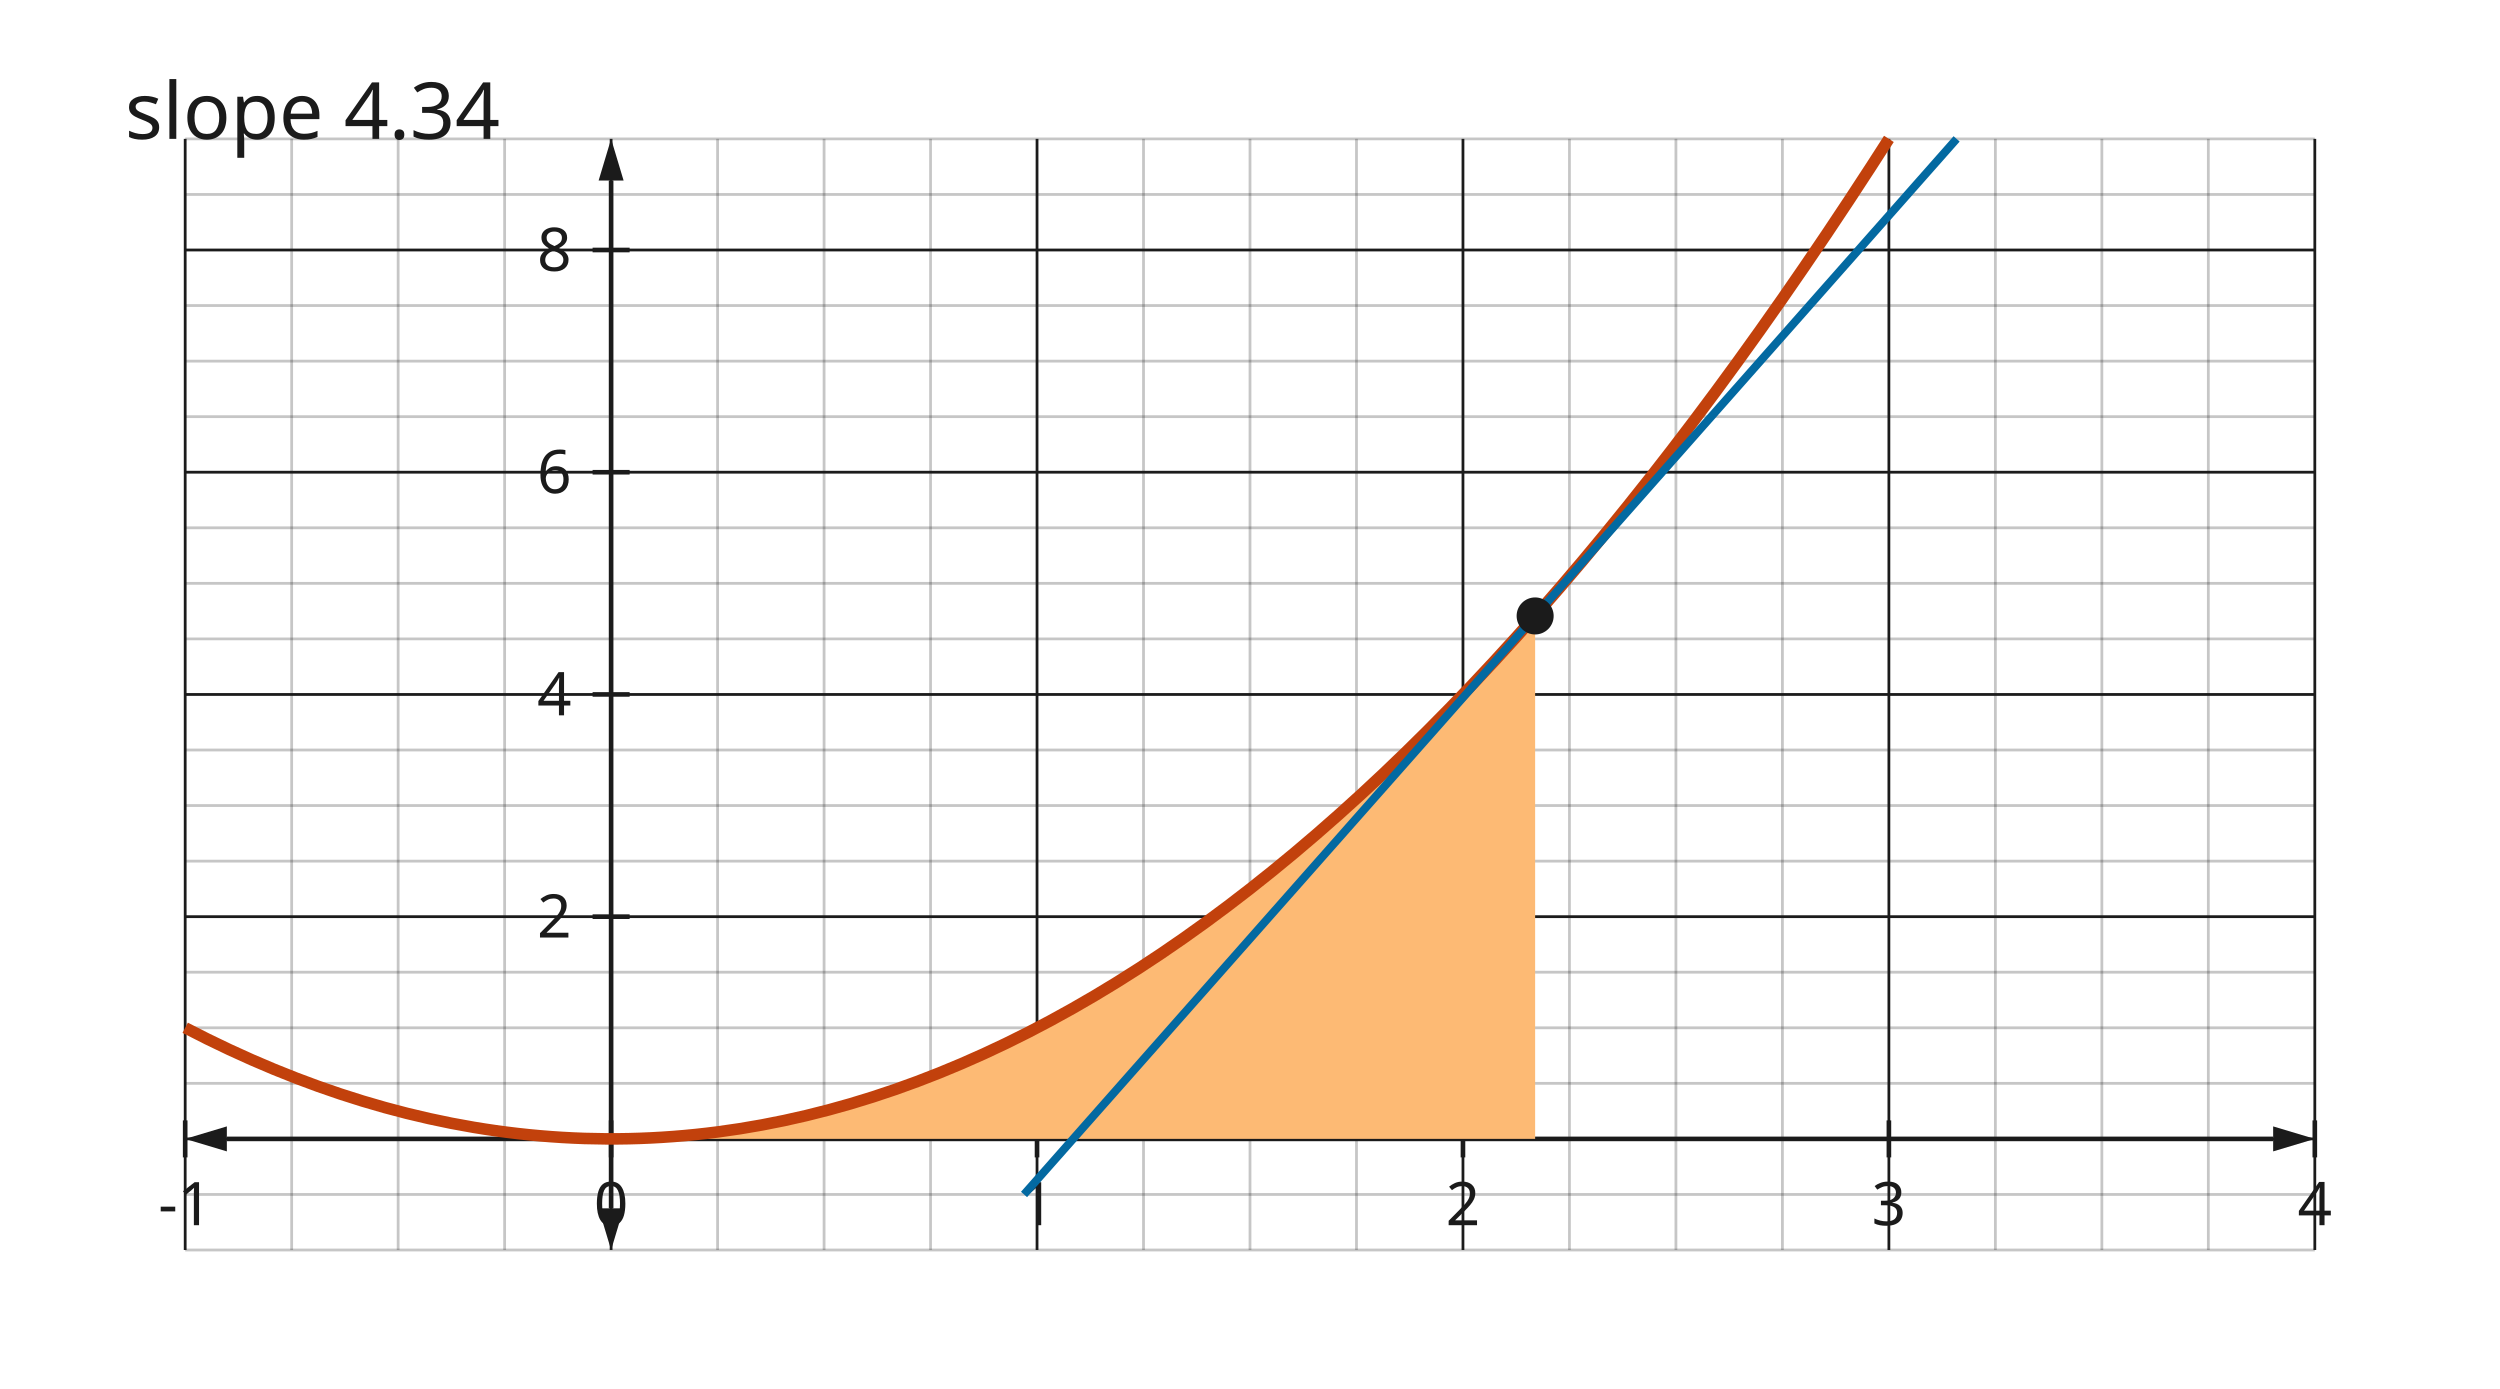
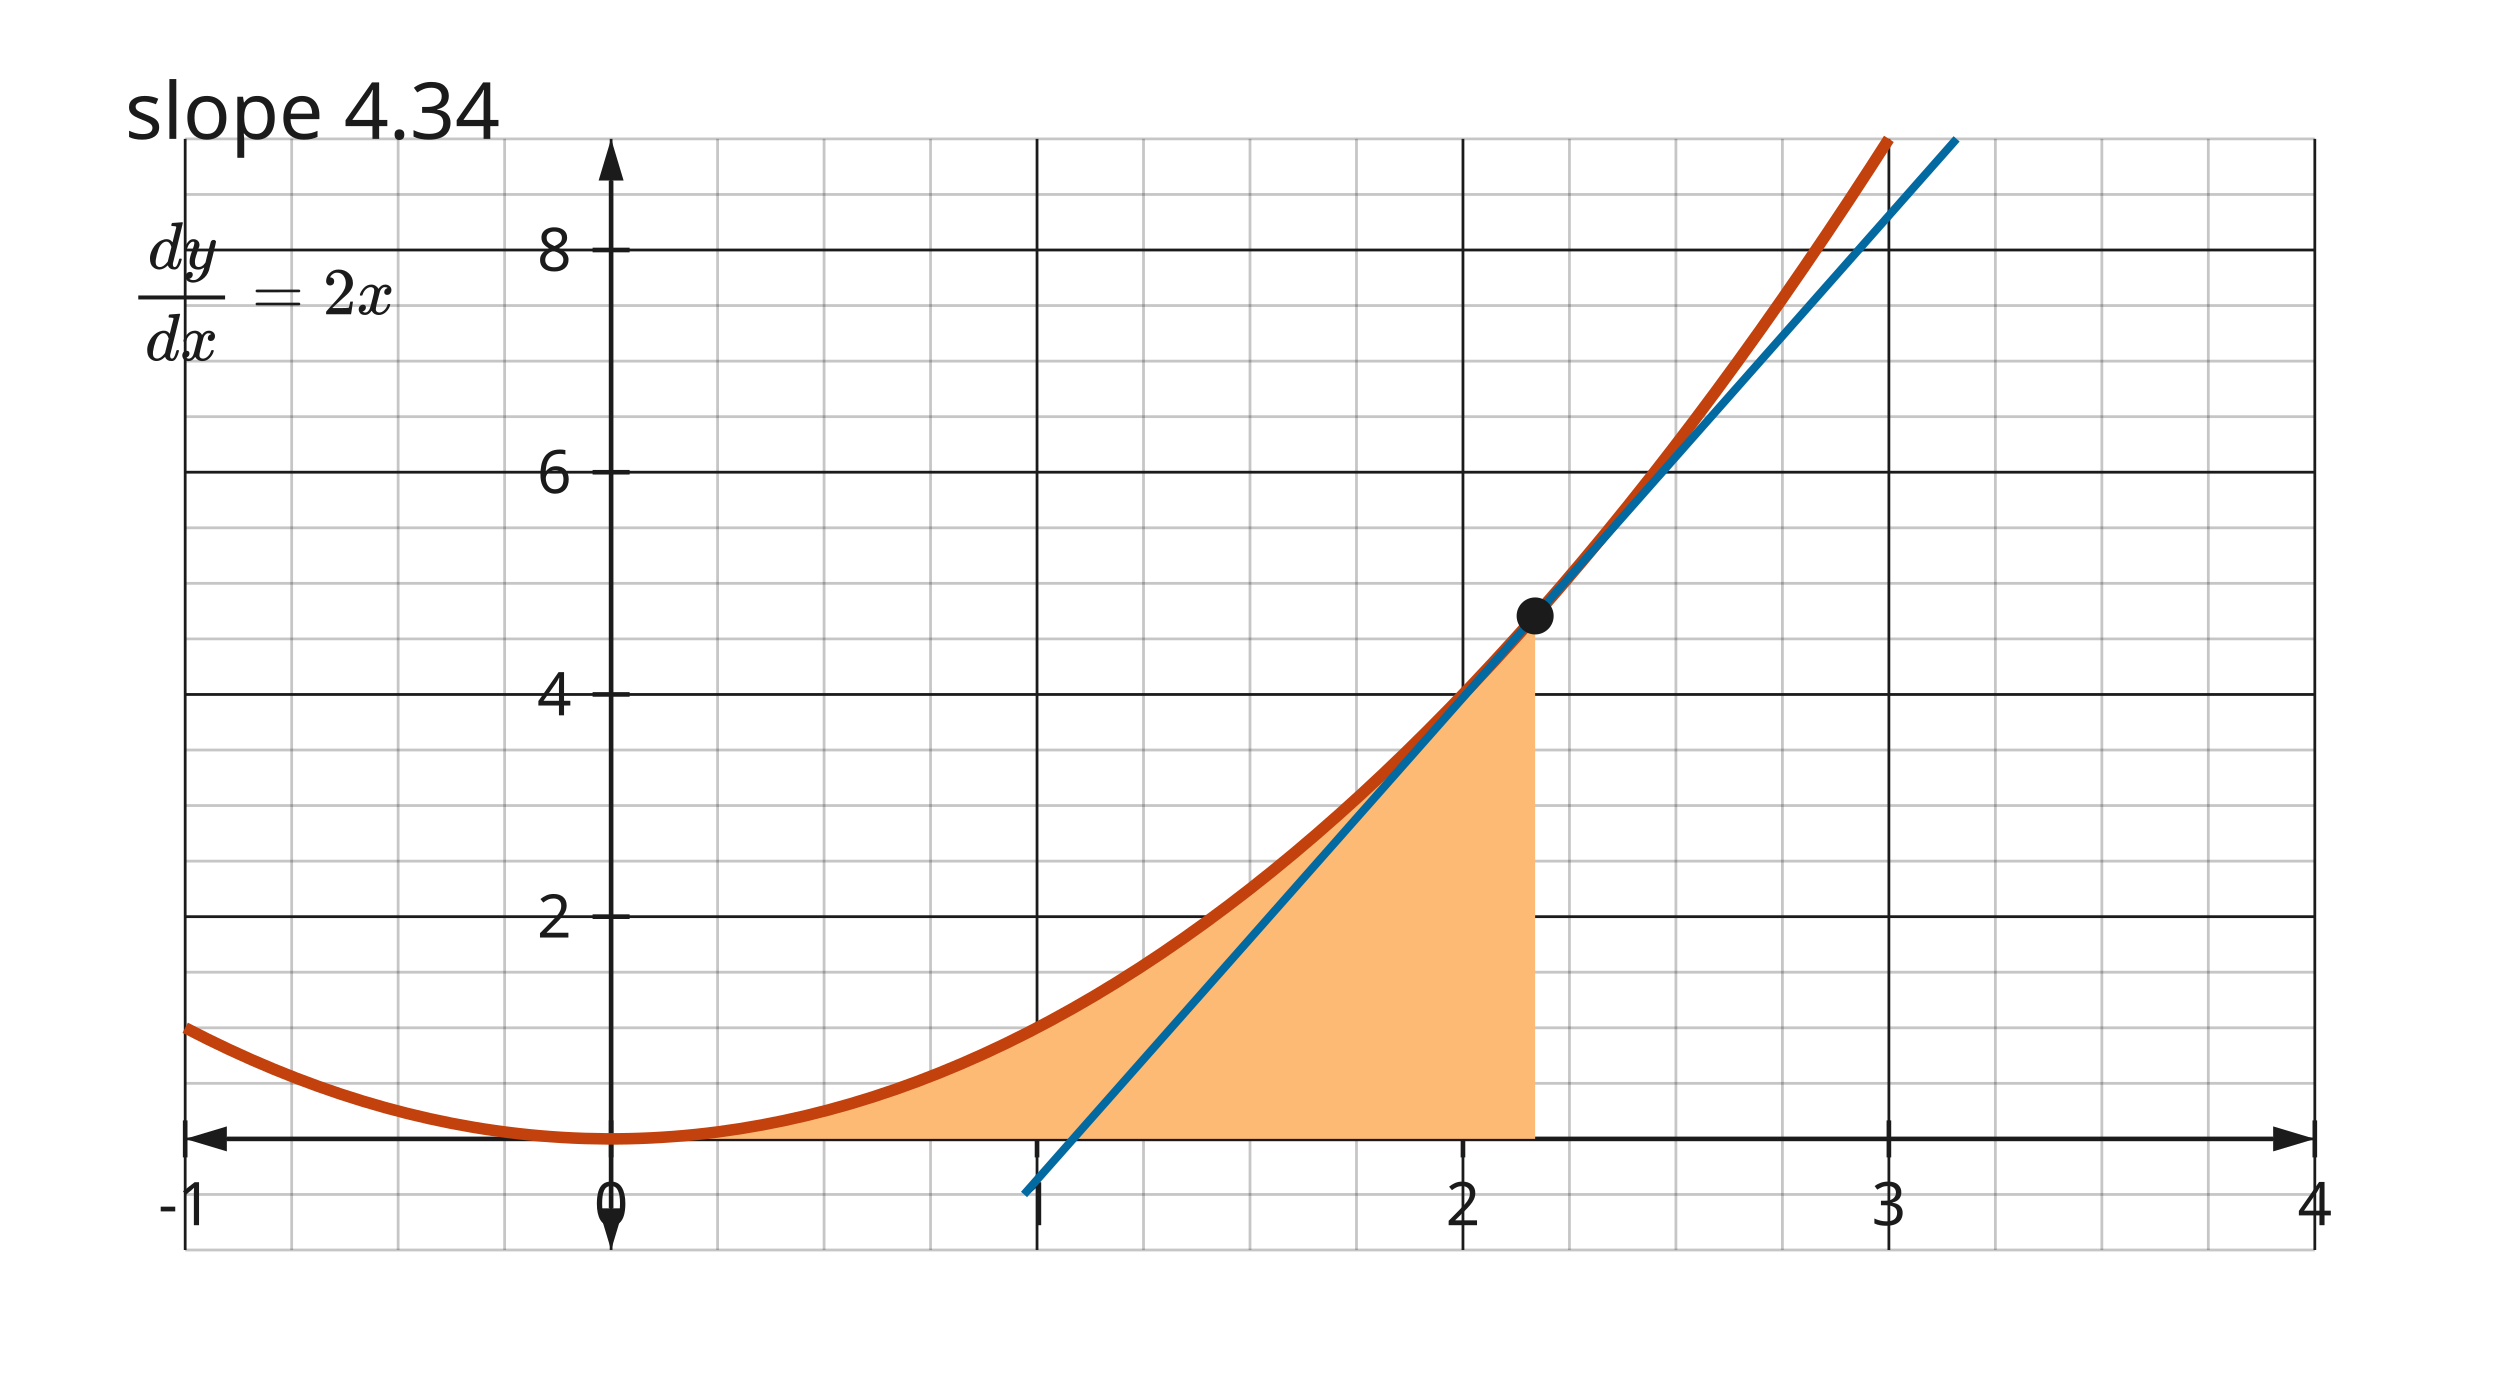
<svg xmlns="http://www.w3.org/2000/svg" viewBox="0 0 1080 600">
  <path data-mark="tangent/grid/minors/x/-0.75" d="M126 540C126 380 126 220 126 60" fill="none" stroke="#1b1b1b" stroke-width="1.2" opacity="0.25" />
  <path data-mark="tangent/grid/minors/x/-0.5" d="M172 540C172 380 172 220 172 60" fill="none" stroke="#1b1b1b" stroke-width="1.2" opacity="0.25" />
  <path data-mark="tangent/grid/minors/x/-0.25" d="M218 540C218 380 218 220 218 60" fill="none" stroke="#1b1b1b" stroke-width="1.2" opacity="0.25" />
  <path data-mark="tangent/grid/minors/x/0.25" d="M310 540C310 380 310 220 310 60" fill="none" stroke="#1b1b1b" stroke-width="1.2" opacity="0.25" />
  <path data-mark="tangent/grid/minors/x/0.5" d="M356 540C356 380 356 220 356 60" fill="none" stroke="#1b1b1b" stroke-width="1.2" opacity="0.25" />
  <path data-mark="tangent/grid/minors/x/0.75" d="M402 540C402 380 402 220 402 60" fill="none" stroke="#1b1b1b" stroke-width="1.2" opacity="0.25" />
  <path data-mark="tangent/grid/minors/x/1.25" d="M494 540C494 380 494 220 494 60" fill="none" stroke="#1b1b1b" stroke-width="1.2" opacity="0.25" />
  <path data-mark="tangent/grid/minors/x/1.5" d="M540 540C540 380 540 220 540 60" fill="none" stroke="#1b1b1b" stroke-width="1.2" opacity="0.25" />
  <path data-mark="tangent/grid/minors/x/1.75" d="M586 540C586 380 586 220 586 60" fill="none" stroke="#1b1b1b" stroke-width="1.2" opacity="0.25" />
  <path data-mark="tangent/grid/minors/x/2.25" d="M678 540C678 380 678 220 678 60" fill="none" stroke="#1b1b1b" stroke-width="1.2" opacity="0.25" />
  <path data-mark="tangent/grid/minors/x/2.5" d="M724 540C724 380 724 220 724 60" fill="none" stroke="#1b1b1b" stroke-width="1.2" opacity="0.25" />
  <path data-mark="tangent/grid/minors/x/2.75" d="M770 540C770 380 770 220 770 60" fill="none" stroke="#1b1b1b" stroke-width="1.2" opacity="0.25" />
  <path data-mark="tangent/grid/minors/x/3.25" d="M862 540C862 380 862 220 862 60" fill="none" stroke="#1b1b1b" stroke-width="1.2" opacity="0.25" />
  <path data-mark="tangent/grid/minors/x/3.5" d="M908 540C908 380 908 220 908 60" fill="none" stroke="#1b1b1b" stroke-width="1.2" opacity="0.25" />
  <path data-mark="tangent/grid/minors/x/3.75" d="M954 540C954 380 954 220 954 60" fill="none" stroke="#1b1b1b" stroke-width="1.2" opacity="0.25" />
  <path data-mark="tangent/grid/minors/y/-1" d="M80 540C386.667 540 693.333 540 1000 540" fill="none" stroke="#1b1b1b" stroke-width="1.2" opacity="0.25" />
  <path data-mark="tangent/grid/minors/y/-0.5" d="M80 516C386.667 516 693.333 516 1000 516" fill="none" stroke="#1b1b1b" stroke-width="1.2" opacity="0.25" />
  <path data-mark="tangent/grid/minors/y/0.5" d="M80 468C386.667 468 693.333 468 1000 468" fill="none" stroke="#1b1b1b" stroke-width="1.2" opacity="0.25" />
  <path data-mark="tangent/grid/minors/y/1" d="M80 444C386.667 444 693.333 444 1000 444" fill="none" stroke="#1b1b1b" stroke-width="1.2" opacity="0.25" />
  <path data-mark="tangent/grid/minors/y/1.5" d="M80 420C386.667 420 693.333 420 1000 420" fill="none" stroke="#1b1b1b" stroke-width="1.2" opacity="0.25" />
  <path data-mark="tangent/grid/minors/y/2.5" d="M80 372C386.667 372 693.333 372 1000 372" fill="none" stroke="#1b1b1b" stroke-width="1.2" opacity="0.25" />
  <path data-mark="tangent/grid/minors/y/3" d="M80 348C386.667 348 693.333 348 1000 348" fill="none" stroke="#1b1b1b" stroke-width="1.2" opacity="0.25" />
  <path data-mark="tangent/grid/minors/y/3.5" d="M80 324C386.667 324 693.333 324 1000 324" fill="none" stroke="#1b1b1b" stroke-width="1.2" opacity="0.25" />
  <path data-mark="tangent/grid/minors/y/4.5" d="M80 276C386.667 276 693.333 276 1000 276" fill="none" stroke="#1b1b1b" stroke-width="1.2" opacity="0.25" />
  <path data-mark="tangent/grid/minors/y/5" d="M80 252C386.667 252 693.333 252 1000 252" fill="none" stroke="#1b1b1b" stroke-width="1.2" opacity="0.25" />
  <path data-mark="tangent/grid/minors/y/5.5" d="M80 228C386.667 228 693.333 228 1000 228" fill="none" stroke="#1b1b1b" stroke-width="1.2" opacity="0.25" />
  <path data-mark="tangent/grid/minors/y/6.5" d="M80 180C386.667 180 693.333 180 1000 180" fill="none" stroke="#1b1b1b" stroke-width="1.2" opacity="0.25" />
  <path data-mark="tangent/grid/minors/y/7" d="M80 156C386.667 156 693.333 156 1000 156" fill="none" stroke="#1b1b1b" stroke-width="1.2" opacity="0.25" />
  <path data-mark="tangent/grid/minors/y/7.5" d="M80 132C386.667 132 693.333 132 1000 132" fill="none" stroke="#1b1b1b" stroke-width="1.2" opacity="0.25" />
  <path data-mark="tangent/grid/minors/y/8.5" d="M80 84C386.667 84 693.333 84 1000 84" fill="none" stroke="#1b1b1b" stroke-width="1.2" opacity="0.25" />
  <path data-mark="tangent/grid/minors/y/9" d="M80 60C386.667 60 693.333 60 1000 60" fill="none" stroke="#1b1b1b" stroke-width="1.2" opacity="0.25" />
  <path data-mark="tangent/grid/majors/x/-1" d="M80 540C80 380 80 220 80 60" fill="none" stroke="#1b1b1b" stroke-width="1.2" />
  <path data-mark="tangent/grid/majors/x/0" d="M264 540C264 380 264 220 264 60" fill="none" stroke="#1b1b1b" stroke-width="1.2" />
  <path data-mark="tangent/grid/majors/x/1" d="M448 540C448 380 448 220 448 60" fill="none" stroke="#1b1b1b" stroke-width="1.2" />
  <path data-mark="tangent/grid/majors/x/2" d="M632 540C632 380 632 220 632 60" fill="none" stroke="#1b1b1b" stroke-width="1.2" />
  <path data-mark="tangent/grid/majors/x/3" d="M816 540C816 380 816 220 816 60" fill="none" stroke="#1b1b1b" stroke-width="1.2" />
  <path data-mark="tangent/grid/majors/x/4" d="M1000 540C1000 380 1000 220 1000 60" fill="none" stroke="#1b1b1b" stroke-width="1.2" />
  <path data-mark="tangent/grid/majors/y/0" d="M80 492C386.667 492 693.333 492 1000 492" fill="none" stroke="#1b1b1b" stroke-width="1.2" />
  <path data-mark="tangent/grid/majors/y/2" d="M80 396C386.667 396 693.333 396 1000 396" fill="none" stroke="#1b1b1b" stroke-width="1.2" />
  <path data-mark="tangent/grid/majors/y/4" d="M80 300C386.667 300 693.333 300 1000 300" fill="none" stroke="#1b1b1b" stroke-width="1.2" />
  <path data-mark="tangent/grid/majors/y/6" d="M80 204C386.667 204 693.333 204 1000 204" fill="none" stroke="#1b1b1b" stroke-width="1.2" />
  <path data-mark="tangent/grid/majors/y/8" d="M80 108C386.667 108 693.333 108 1000 108" fill="none" stroke="#1b1b1b" stroke-width="1.2" />
  <path data-mark="tangent/axes/x/line" d="M98 492C392.667 492 687.333 492 982 492" fill="none" stroke="#1b1b1b" stroke-width="2" />
  <path data-mark="tangent/axes/x/tips/low" d="M80 492C86 493.8 92 495.6 98 497.4C98 493.8 98 490.2 98 486.6C92 488.4 86 490.2 80 492Z" fill="#1b1b1b" />
  <path data-mark="tangent/axes/x/tips/high" d="M1000 492C994 490.2 988 488.4 982 486.6C982 490.2 982 493.8 982 497.4C988 495.6 994 493.8 1000 492Z" fill="#1b1b1b" />
  <path data-mark="tangent/axes/x/ticks/-1" d="M80 500C80 494.667 80 489.333 80 484" fill="none" stroke="#1b1b1b" stroke-width="2" />
  <path data-mark="tangent/axes/x/ticks/0" d="M264 500C264 494.667 264 489.333 264 484" fill="none" stroke="#1b1b1b" stroke-width="2" />
  <path data-mark="tangent/axes/x/ticks/1" d="M448 500C448 494.667 448 489.333 448 484" fill="none" stroke="#1b1b1b" stroke-width="2" />
  <path data-mark="tangent/axes/x/ticks/2" d="M632 500C632 494.667 632 489.333 632 484" fill="none" stroke="#1b1b1b" stroke-width="2" />
  <path data-mark="tangent/axes/x/ticks/3" d="M816 500C816 494.667 816 489.333 816 484" fill="none" stroke="#1b1b1b" stroke-width="2" />
  <path data-mark="tangent/axes/x/ticks/4" d="M1000 500C1000 494.667 1000 489.333 1000 484" fill="none" stroke="#1b1b1b" stroke-width="2" />
  <text data-mark="tangent/axes/x/labels/-1" x="80" y="509.1" font-family="sans-serif" font-size="26" fill="#1b1b1b" text-anchor="middle" dominant-baseline="hanging">-1</text>
  <text data-mark="tangent/axes/x/labels/0" x="264" y="509.1" font-family="sans-serif" font-size="26" fill="#1b1b1b" text-anchor="middle" dominant-baseline="hanging">0</text>
  <text data-mark="tangent/axes/x/labels/1" x="448" y="509.1" font-family="sans-serif" font-size="26" fill="#1b1b1b" text-anchor="middle" dominant-baseline="hanging">1</text>
  <text data-mark="tangent/axes/x/labels/2" x="632" y="509.1" font-family="sans-serif" font-size="26" fill="#1b1b1b" text-anchor="middle" dominant-baseline="hanging">2</text>
  <text data-mark="tangent/axes/x/labels/3" x="816" y="509.1" font-family="sans-serif" font-size="26" fill="#1b1b1b" text-anchor="middle" dominant-baseline="hanging">3</text>
  <text data-mark="tangent/axes/x/labels/4" x="1000" y="509.1" font-family="sans-serif" font-size="26" fill="#1b1b1b" text-anchor="middle" dominant-baseline="hanging">4</text>
  <path data-mark="tangent/axes/y/line" d="M264 522C264 374 264 226 264 78" fill="none" stroke="#1b1b1b" stroke-width="2" />
  <path data-mark="tangent/axes/y/tips/low" d="M264 540C265.8 534 267.6 528 269.4 522C265.8 522 262.2 522 258.6 522C260.4 528 262.2 534 264 540Z" fill="#1b1b1b" />
  <path data-mark="tangent/axes/y/tips/high" d="M264 60C262.2 66 260.4 72 258.6 78C262.2 78 265.8 78 269.4 78C267.6 72 265.8 66 264 60Z" fill="#1b1b1b" />
  <path data-mark="tangent/axes/y/ticks/0" d="M256 492C261.333 492 266.667 492 272 492" fill="none" stroke="#1b1b1b" stroke-width="2" />
  <path data-mark="tangent/axes/y/ticks/2" d="M256 396C261.333 396 266.667 396 272 396" fill="none" stroke="#1b1b1b" stroke-width="2" />
  <path data-mark="tangent/axes/y/ticks/4" d="M256 300C261.333 300 266.667 300 272 300" fill="none" stroke="#1b1b1b" stroke-width="2" />
  <path data-mark="tangent/axes/y/ticks/6" d="M256 204C261.333 204 266.667 204 272 204" fill="none" stroke="#1b1b1b" stroke-width="2" />
  <path data-mark="tangent/axes/y/ticks/8" d="M256 108C261.333 108 266.667 108 272 108" fill="none" stroke="#1b1b1b" stroke-width="2" />
  <text data-mark="tangent/axes/y/labels/2" x="246.9" y="396" font-family="sans-serif" font-size="26" fill="#1b1b1b" text-anchor="end" dominant-baseline="middle">2</text>
  <text data-mark="tangent/axes/y/labels/4" x="246.9" y="300" font-family="sans-serif" font-size="26" fill="#1b1b1b" text-anchor="end" dominant-baseline="middle">4</text>
  <text data-mark="tangent/axes/y/labels/6" x="246.9" y="204" font-family="sans-serif" font-size="26" fill="#1b1b1b" text-anchor="end" dominant-baseline="middle">6</text>
  <text data-mark="tangent/axes/y/labels/8" x="246.9" y="108" font-family="sans-serif" font-size="26" fill="#1b1b1b" text-anchor="end" dominant-baseline="middle">8</text>
  <path data-mark="tangent/area" d="M264 492C265.386 492 266.772 491.992 268.158 491.975C269.544 491.959 270.93 491.935 272.316 491.902C273.702 491.869 275.088 491.828 276.474 491.779C277.86 491.73 279.246 491.673 280.632 491.608C282.019 491.542 283.405 491.469 284.791 491.387C286.177 491.305 287.563 491.216 288.949 491.118C290.335 491.019 291.721 490.913 293.107 490.799C294.493 490.684 295.879 490.562 297.265 490.431C298.651 490.3 300.037 490.162 301.423 490.014C302.809 489.867 304.195 489.712 305.581 489.549C306.967 489.385 308.353 489.214 309.739 489.034C311.125 488.854 312.511 488.666 313.897 488.47C315.283 488.274 316.669 488.07 318.056 487.857C319.442 487.645 320.828 487.424 322.214 487.195C323.6 486.967 324.986 486.73 326.372 486.485C327.758 486.239 329.144 485.986 330.53 485.725C331.916 485.463 333.302 485.194 334.688 484.916C336.074 484.638 337.46 484.352 338.846 484.058C340.232 483.764 341.618 483.461 343.004 483.151C344.39 482.84 345.776 482.522 347.162 482.195C348.548 481.868 349.934 481.533 351.32 481.19C352.707 480.847 354.093 480.495 355.479 480.136C356.865 479.776 358.251 479.408 359.637 479.033C361.023 478.657 362.409 478.273 363.795 477.88C365.181 477.488 366.567 477.088 367.953 476.679C369.339 476.271 370.725 475.854 372.111 475.429C373.497 475.004 374.883 474.571 376.269 474.13C377.655 473.689 379.041 473.239 380.427 472.782C381.813 472.324 383.199 471.858 384.585 471.384C385.971 470.911 387.358 470.428 388.744 469.938C390.13 469.448 391.516 468.949 392.902 468.443C394.288 467.936 395.674 467.421 397.06 466.899C398.446 466.376 399.832 465.844 401.218 465.305C402.604 464.766 403.99 464.218 405.376 463.663C406.762 463.107 408.148 462.543 409.534 461.971C410.92 461.399 412.306 460.819 413.692 460.231C415.078 459.643 416.464 459.046 417.85 458.441C419.236 457.837 420.622 457.224 422.008 456.603C423.395 455.982 424.781 455.353 426.167 454.715C427.553 454.078 428.939 453.433 430.325 452.779C431.711 452.125 433.097 451.463 434.483 450.793C435.869 450.123 437.255 449.445 438.641 448.759C440.027 448.072 441.413 447.378 442.799 446.675C444.185 445.972 445.571 445.262 446.957 444.543C448.343 443.823 449.729 443.096 451.115 442.361C452.501 441.625 453.887 440.882 455.273 440.13C456.659 439.378 458.046 438.619 459.432 437.85C460.818 437.082 462.204 436.306 463.59 435.522C464.976 434.737 466.362 433.945 467.748 433.144C469.134 432.343 470.52 431.534 471.906 430.717C473.292 429.9 474.678 429.075 476.064 428.241C477.45 427.408 478.836 426.566 480.222 425.716C481.608 424.867 482.994 424.009 484.38 423.143C485.766 422.276 487.152 421.402 488.538 420.52C489.924 419.637 491.31 418.747 492.696 417.848C494.083 416.949 495.469 416.042 496.855 415.127C498.241 414.212 499.627 413.288 501.013 412.357C502.399 411.425 503.785 410.486 505.171 409.538C506.557 408.59 507.943 407.634 509.329 406.67C510.715 405.706 512.101 404.733 513.487 403.753C514.873 402.772 516.259 401.783 517.645 400.787C519.031 399.79 520.417 398.785 521.803 397.771C523.189 396.758 524.575 395.737 525.961 394.707C527.347 393.678 528.734 392.64 530.12 391.594C531.506 390.548 532.892 389.494 534.278 388.432C535.664 387.37 537.05 386.299 538.436 385.221C539.822 384.142 541.208 383.055 542.594 381.96C543.98 380.866 545.366 379.762 546.752 378.651C548.138 377.54 549.524 376.42 550.91 375.293C552.296 374.165 553.682 373.029 555.068 371.886C556.454 370.742 557.84 369.589 559.226 368.429C560.612 367.269 561.998 366.1 563.384 364.924C564.771 363.747 566.157 362.562 567.543 361.369C568.929 360.176 570.315 358.975 571.701 357.766C573.087 356.557 574.473 355.339 575.859 354.114C577.245 352.888 578.631 351.654 580.017 350.412C581.403 349.17 582.789 347.92 584.175 346.662C585.561 345.403 586.947 344.137 588.333 342.862C589.719 341.587 591.105 340.304 592.491 339.013C593.877 337.722 595.263 336.423 596.649 335.116C598.035 333.808 599.422 332.493 600.808 331.169C602.194 329.845 603.58 328.514 604.966 327.174C606.352 325.833 607.738 324.485 609.124 323.129C610.51 321.772 611.896 320.408 613.282 319.035C614.668 317.662 616.054 316.282 617.44 314.892C618.826 313.503 620.212 312.106 621.598 310.701C622.984 309.295 624.37 307.882 625.756 306.46C627.142 305.038 628.528 303.608 629.914 302.17C631.3 300.732 632.686 299.286 634.073 297.831C635.459 296.377 636.845 294.914 638.231 293.443C639.617 291.973 641.003 290.494 642.389 289.007C643.775 287.519 645.161 286.024 646.547 284.521C647.933 283.017 649.319 281.506 650.705 279.986C652.091 278.466 653.477 276.938 654.863 275.402C656.249 273.866 657.635 272.321 659.021 270.769C660.407 269.216 661.793 267.656 663.179 266.087C663.179 341.391 663.179 416.696 663.179 492C530.12 492 397.06 492 264 492C264 492 264 492 264 492Z" fill="#fdba74" />
  <path data-mark="tangent/curve" d="M80 444C83.194 445.667 86.389 447.29 89.583 448.87C92.778 450.45 95.972 451.986 99.167 453.479C102.361 454.972 105.556 456.422 108.75 457.828C111.944 459.234 115.139 460.597 118.333 461.917C121.528 463.236 124.722 464.512 127.917 465.745C131.111 466.977 134.306 468.167 137.5 469.313C140.694 470.458 143.889 471.561 147.083 472.62C150.278 473.679 153.472 474.694 156.667 475.667C159.861 476.639 163.056 477.568 166.25 478.453C169.444 479.339 172.639 480.181 175.833 480.979C179.028 481.778 182.222 482.533 185.417 483.245C188.611 483.957 191.806 484.625 195 485.25C198.194 485.875 201.389 486.457 204.583 486.995C207.778 487.533 210.972 488.028 214.167 488.479C217.361 488.931 220.556 489.339 223.75 489.703C226.944 490.068 230.139 490.389 233.333 490.667C236.528 490.944 239.722 491.179 242.917 491.37C246.111 491.561 249.306 491.708 252.5 491.813C255.694 491.917 258.889 491.977 262.083 491.995C265.278 492.012 268.472 491.986 271.667 491.917C274.861 491.847 278.056 491.734 281.25 491.578C284.444 491.422 287.639 491.222 290.833 490.979C294.028 490.736 297.222 490.45 300.417 490.12C303.611 489.79 306.806 489.417 310 489C313.194 488.583 316.389 488.123 319.583 487.62C322.778 487.116 325.972 486.569 329.167 485.979C332.361 485.389 335.556 484.755 338.75 484.078C341.944 483.401 345.139 482.681 348.333 481.917C351.528 481.153 354.722 480.345 357.917 479.495C361.111 478.644 364.306 477.75 367.5 476.813C370.694 475.875 373.889 474.894 377.083 473.87C380.278 472.845 383.472 471.778 386.667 470.667C389.861 469.556 393.056 468.401 396.25 467.203C399.444 466.005 402.639 464.764 405.833 463.479C409.028 462.194 412.222 460.866 415.417 459.495C418.611 458.123 421.806 456.708 425 455.25C428.194 453.792 431.389 452.29 434.583 450.745C437.778 449.2 440.972 447.611 444.167 445.979C447.361 444.347 450.556 442.672 453.75 440.953C456.944 439.234 460.139 437.472 463.333 435.667C466.528 433.861 469.722 432.012 472.917 430.12C476.111 428.227 479.306 426.292 482.5 424.313C485.694 422.333 488.889 420.311 492.083 418.245C495.278 416.179 498.472 414.069 501.667 411.917C504.861 409.764 508.056 407.568 511.25 405.328C514.444 403.089 517.639 400.806 520.833 398.479C524.028 396.153 527.222 393.783 530.417 391.37C533.611 388.957 536.806 386.5 540 384C543.194 381.5 546.389 378.957 549.583 376.37C552.778 373.783 555.972 371.153 559.167 368.479C562.361 365.806 565.556 363.089 568.75 360.328C571.944 357.568 575.139 354.764 578.333 351.917C581.528 349.069 584.722 346.179 587.917 343.245C591.111 340.311 594.306 337.333 597.5 334.313C600.694 331.292 603.889 328.227 607.083 325.12C610.278 322.012 613.472 318.861 616.667 315.667C619.861 312.472 623.056 309.234 626.25 305.953C629.444 302.672 632.639 299.347 635.833 295.979C639.028 292.611 642.222 289.2 645.417 285.745C648.611 282.29 651.806 278.792 655 275.25C658.194 271.708 661.389 268.123 664.583 264.495C667.778 260.866 670.972 257.194 674.167 253.479C677.361 249.764 680.556 246.005 683.75 242.203C686.944 238.401 690.139 234.556 693.333 230.667C696.528 226.778 699.722 222.845 702.917 218.87C706.111 214.894 709.306 210.875 712.5 206.813C715.694 202.75 718.889 198.644 722.083 194.495C725.278 190.345 728.472 186.153 731.667 181.917C734.861 177.681 738.056 173.401 741.25 169.078C744.444 164.755 747.639 160.389 750.833 155.979C754.028 151.569 757.222 147.116 760.417 142.62C763.611 138.123 766.806 133.583 770 129C773.194 124.417 776.389 119.79 779.583 115.12C782.778 110.45 785.972 105.736 789.167 100.979C792.361 96.222 795.556 91.422 798.75 86.578C801.944 81.734 805.139 76.839 808.333 71.917C810.889 67.979 813.444 63.972 816 60" fill="none" stroke="#c2410c" stroke-width="5" />
  <path data-mark="tangent/tangent" d="M442.379 516.008C576.67 364.005 710.962 212.003 845.253 60" fill="none" stroke="#0369a1" stroke-width="3.5" />
  <path data-mark="tangent/point/disc" d="M671.179 266.087C671.179 261.668 667.598 258.087 663.179 258.087C658.761 258.087 655.179 261.668 655.179 266.087C655.179 270.505 658.761 274.087 663.179 274.087C667.598 274.087 671.179 270.505 671.179 266.087Z" fill="#1b1b1b" />
  <text data-mark="tangent/reading" x="54" y="60" font-family="sans-serif" font-size="34" fill="#1b1b1b">slope 4.34</text>
+   <path data-mark="tangent/equation/0-1D451" d="M74.451 96.319C74.47 96.319 75.167 96.271 76.541 96.174C77.915 96.077 78.621 96.019 78.66 96C78.892 96 79.008 96.077 79.008 96.232C79.008 96.368 78.302 99.29 76.889 104.999C75.476 110.707 74.751 113.62 74.712 113.736C74.673 113.852 74.664 113.997 74.683 114.171C74.683 114.984 74.954 115.39 75.496 115.39C75.67 115.371 75.863 115.284 76.076 115.129C76.483 114.742 76.879 113.813 77.266 112.343C77.383 111.955 77.479 111.752 77.557 111.733C77.595 111.714 77.692 111.704 77.847 111.704C77.886 111.704 77.924 111.704 77.963 111.704C78.002 111.704 78.041 111.704 78.079 111.704C78.37 111.704 78.515 111.781 78.515 111.936C78.515 112.033 78.486 112.188 78.428 112.401C78.176 113.368 77.886 114.152 77.557 114.752C77.228 115.352 76.957 115.739 76.744 115.913C76.531 116.087 76.26 116.242 75.931 116.377C75.776 116.416 75.544 116.435 75.235 116.435C74.577 116.435 74.025 116.29 73.58 116C73.135 115.71 72.845 115.41 72.709 115.1C72.651 114.955 72.593 114.81 72.535 114.665C72.516 114.645 72.477 114.655 72.419 114.694C72.38 114.732 72.341 114.771 72.303 114.81C71.161 115.894 70 116.435 68.819 116.435C67.755 116.435 66.817 116.048 66.004 115.274C65.191 114.5 64.785 113.271 64.785 111.588C64.785 110.659 64.978 109.711 65.365 108.743C65.752 107.776 66.217 106.943 66.758 106.247C67.668 105.144 68.578 104.379 69.487 103.954C70.397 103.528 71.219 103.315 71.954 103.315C73.038 103.315 73.851 103.721 74.393 104.534C74.49 104.65 74.538 104.689 74.538 104.65C74.557 104.573 74.818 103.518 75.322 101.486C75.825 99.454 76.096 98.38 76.134 98.264C76.134 98.013 76.067 97.858 75.931 97.8C75.796 97.742 75.418 97.693 74.799 97.655C74.596 97.655 74.393 97.655 74.19 97.655C74.073 97.538 74.015 97.461 74.015 97.422C74.015 97.384 74.035 97.2 74.073 96.871C74.17 96.503 74.296 96.319 74.451 96.319ZM74.044 106.682C73.599 105.153 72.874 104.389 71.867 104.389C71.19 104.389 70.542 104.689 69.922 105.289C69.303 105.889 68.819 106.672 68.471 107.64C67.91 109.169 67.513 110.756 67.281 112.401C67.281 112.459 67.281 112.565 67.281 112.72C67.281 112.875 67.271 112.991 67.252 113.068C67.252 113.939 67.426 114.539 67.774 114.868C68.123 115.197 68.539 115.371 69.023 115.39C70.068 115.39 71.142 114.694 72.245 113.3C72.322 113.194 72.4 113.088 72.477 112.981C72.999 110.881 73.522 108.782 74.044 106.682Z" fill="#1b1b1b" />
+   <path data-mark="tangent/equation/1-1D466" d="M79.531 107.814C79.531 107.543 79.676 107.079 79.966 106.421C80.256 105.763 80.721 105.076 81.359 104.36C81.998 103.644 82.714 103.296 83.507 103.315C84.301 103.315 84.939 103.537 85.423 103.983C85.907 104.428 86.159 105.047 86.178 105.84C86.139 106.208 86.11 106.411 86.091 106.45C86.091 106.508 85.936 106.953 85.626 107.785C85.317 108.617 84.997 109.556 84.669 110.601C84.34 111.646 84.185 112.478 84.204 113.097C84.204 113.929 84.34 114.51 84.61 114.839C84.881 115.168 85.288 115.342 85.83 115.361C86.275 115.361 86.691 115.255 87.078 115.042C87.465 114.829 87.765 114.607 87.978 114.374C88.191 114.142 88.452 113.823 88.761 113.417C88.761 113.397 88.81 113.204 88.907 112.836C89.003 112.468 89.139 111.897 89.313 111.123C89.487 110.349 89.671 109.633 89.864 108.975C90.6 106.073 91.006 104.553 91.084 104.418C91.335 103.896 91.751 103.634 92.332 103.634C92.583 103.634 92.787 103.702 92.941 103.837C93.096 103.973 93.203 104.089 93.261 104.186C93.319 104.283 93.338 104.37 93.319 104.447C93.319 104.699 92.845 106.731 91.896 110.543C90.948 114.355 90.406 116.445 90.271 116.813C89.729 118.419 88.79 119.696 87.455 120.644C86.12 121.593 84.785 122.076 83.449 122.096C82.579 122.096 81.814 121.883 81.156 121.457C80.498 121.031 80.169 120.393 80.169 119.541C80.169 119.116 80.237 118.758 80.372 118.467C80.508 118.177 80.692 117.964 80.924 117.829C81.156 117.693 81.35 117.597 81.504 117.538C81.659 117.48 81.824 117.451 81.998 117.451C82.849 117.451 83.275 117.858 83.275 118.671C83.275 119.058 83.159 119.396 82.927 119.687C82.695 119.977 82.472 120.17 82.259 120.267C82.046 120.364 81.921 120.412 81.882 120.412C81.853 120.422 81.824 120.432 81.795 120.441C81.833 120.538 82.017 120.654 82.346 120.79C82.675 120.925 83.004 120.993 83.333 120.993C83.411 120.993 83.488 120.993 83.565 120.993C83.894 120.993 84.146 120.973 84.32 120.935C84.959 120.761 85.549 120.393 86.091 119.832C86.633 119.27 87.049 118.671 87.339 118.032C87.629 117.393 87.852 116.851 88.007 116.406C88.161 115.961 88.239 115.671 88.239 115.536C88.181 115.574 88.123 115.613 88.065 115.652C87.949 115.729 87.765 115.836 87.513 115.971C87.262 116.106 87.01 116.223 86.758 116.319C86.371 116.416 85.994 116.464 85.626 116.464C84.736 116.464 83.952 116.252 83.275 115.826C82.598 115.4 82.153 114.713 81.94 113.765C81.921 113.629 81.911 113.329 81.911 112.865C81.911 111.762 82.25 110.32 82.927 108.54C83.604 106.76 83.943 105.627 83.943 105.144C83.943 105.124 83.943 105.105 83.943 105.086C83.943 104.911 83.943 104.795 83.943 104.737C83.943 104.679 83.904 104.612 83.827 104.534C83.749 104.457 83.643 104.418 83.507 104.418C83.469 104.418 83.43 104.418 83.391 104.418C82.946 104.418 82.54 104.602 82.172 104.97C81.804 105.337 81.514 105.734 81.301 106.16C81.088 106.585 80.924 106.992 80.808 107.379C80.692 107.766 80.614 107.979 80.576 108.017C80.537 108.056 80.382 108.075 80.111 108.075C79.976 108.075 79.84 108.075 79.705 108.075C79.589 107.959 79.531 107.872 79.531 107.814Z" fill="#1b1b1b" />
+   <path data-mark="tangent/equation/2-1D451" d="M73.261 135.855C73.28 135.855 73.977 135.806 75.351 135.71C76.725 135.613 77.431 135.555 77.47 135.536C77.702 135.536 77.818 135.613 77.818 135.768C77.818 135.903 77.112 138.825 75.699 144.534C74.286 150.243 73.561 153.155 73.522 153.271C73.483 153.388 73.474 153.533 73.493 153.707C73.493 154.52 73.764 154.926 74.306 154.926C74.48 154.907 74.673 154.82 74.886 154.665C75.293 154.278 75.689 153.349 76.076 151.878C76.192 151.491 76.289 151.288 76.367 151.269C76.405 151.249 76.502 151.239 76.657 151.239C76.696 151.239 76.734 151.239 76.773 151.239C76.812 151.239 76.85 151.239 76.889 151.239C77.179 151.239 77.325 151.317 77.325 151.472C77.325 151.568 77.296 151.723 77.237 151.936C76.986 152.904 76.696 153.687 76.367 154.287C76.038 154.887 75.767 155.274 75.554 155.448C75.341 155.623 75.07 155.777 74.741 155.913C74.586 155.952 74.354 155.971 74.044 155.971C73.386 155.971 72.835 155.826 72.39 155.536C71.945 155.245 71.654 154.945 71.519 154.636C71.461 154.491 71.403 154.345 71.345 154.2C71.325 154.181 71.287 154.191 71.229 154.229C71.19 154.268 71.151 154.307 71.113 154.345C69.971 155.429 68.81 155.971 67.629 155.971C66.565 155.971 65.626 155.584 64.814 154.81C64.001 154.036 63.594 152.807 63.594 151.123C63.594 150.194 63.788 149.246 64.175 148.279C64.562 147.311 65.027 146.479 65.568 145.782C66.478 144.679 67.387 143.915 68.297 143.489C69.206 143.063 70.029 142.851 70.764 142.851C71.848 142.851 72.661 143.257 73.203 144.07C73.299 144.186 73.348 144.224 73.348 144.186C73.367 144.108 73.628 143.054 74.131 141.022C74.635 138.99 74.906 137.916 74.944 137.8C74.944 137.548 74.877 137.393 74.741 137.335C74.606 137.277 74.228 137.229 73.609 137.19C73.406 137.19 73.203 137.19 72.999 137.19C72.883 137.074 72.825 136.997 72.825 136.958C72.825 136.919 72.845 136.735 72.883 136.406C72.98 136.039 73.106 135.855 73.261 135.855ZM72.854 146.218C72.409 144.689 71.684 143.925 70.677 143.925C70 143.925 69.352 144.224 68.732 144.824C68.113 145.424 67.629 146.208 67.281 147.176C66.72 148.704 66.323 150.291 66.091 151.936C66.091 151.994 66.091 152.101 66.091 152.255C66.091 152.41 66.081 152.526 66.062 152.604C66.062 153.475 66.236 154.075 66.584 154.403C66.933 154.732 67.349 154.907 67.833 154.926C68.878 154.926 69.952 154.229 71.055 152.836C71.132 152.73 71.209 152.623 71.287 152.517C71.809 150.417 72.332 148.317 72.854 146.218Z" fill="#1b1b1b" />
+   <path data-mark="tangent/equation/3-1D465" d="M79.24 147.292C79.376 146.479 79.898 145.54 80.808 144.476C81.717 143.412 82.84 142.87 84.175 142.851C84.852 142.851 85.472 143.025 86.033 143.373C86.594 143.721 87.01 144.157 87.281 144.679C88.094 143.46 89.071 142.851 90.213 142.851C90.929 142.851 91.548 143.063 92.071 143.489C92.593 143.915 92.864 144.486 92.883 145.202C92.883 145.763 92.748 146.218 92.477 146.566C92.206 146.914 91.945 147.127 91.693 147.205C91.442 147.282 91.219 147.321 91.026 147.321C90.658 147.321 90.358 147.214 90.126 147.001C89.893 146.789 89.777 146.508 89.777 146.16C89.777 145.269 90.261 144.66 91.229 144.331C91.016 144.079 90.629 143.954 90.068 143.954C89.816 143.954 89.632 143.973 89.516 144.012C88.781 144.321 88.239 144.96 87.891 145.927C86.729 150.204 86.149 152.701 86.149 153.417C86.149 153.958 86.304 154.345 86.613 154.578C86.923 154.81 87.262 154.926 87.629 154.926C88.345 154.926 89.052 154.607 89.748 153.968C90.445 153.329 90.919 152.546 91.171 151.617C91.229 151.423 91.287 151.317 91.345 151.298C91.403 151.278 91.558 151.259 91.809 151.239C91.848 151.239 91.887 151.239 91.925 151.239C92.216 151.239 92.361 151.317 92.361 151.472C92.361 151.491 92.341 151.597 92.303 151.791C91.993 152.894 91.393 153.871 90.503 154.723C89.613 155.574 88.578 156 87.397 156C86.042 156 85.017 155.39 84.32 154.171C83.527 155.371 82.617 155.971 81.592 155.971C81.534 155.971 81.475 155.971 81.417 155.971C80.469 155.971 79.792 155.719 79.385 155.216C78.979 154.713 78.766 154.181 78.747 153.62C78.747 153 78.931 152.497 79.298 152.11C79.666 151.723 80.101 151.53 80.605 151.53C81.437 151.53 81.853 151.936 81.853 152.749C81.853 153.136 81.737 153.475 81.504 153.765C81.272 154.055 81.05 154.249 80.837 154.345C80.624 154.442 80.498 154.491 80.46 154.491C80.43 154.5 80.401 154.51 80.372 154.52C80.372 154.539 80.43 154.578 80.547 154.636C80.663 154.694 80.818 154.761 81.011 154.839C81.205 154.916 81.388 154.945 81.563 154.926C82.259 154.926 82.859 154.491 83.362 153.62C83.536 153.31 83.759 152.652 84.03 151.646C84.301 150.64 84.572 149.595 84.843 148.511C85.114 147.427 85.268 146.789 85.307 146.595C85.404 146.073 85.452 145.695 85.452 145.463C85.452 144.921 85.307 144.534 85.017 144.302C84.727 144.07 84.398 143.954 84.03 143.954C83.256 143.954 82.53 144.263 81.853 144.882C81.176 145.502 80.701 146.295 80.43 147.263C80.392 147.437 80.343 147.534 80.285 147.553C80.227 147.572 80.072 147.592 79.821 147.611C79.685 147.611 79.55 147.611 79.415 147.611C79.298 147.495 79.24 147.388 79.24 147.292Z" fill="#1b1b1b" />
+   <path data-mark="tangent/equation/4-rule" d="M59.734 129.382C72.235 129.382 84.736 129.382 97.237 129.382C97.237 128.801 97.237 128.221 97.237 127.64C84.736 127.64 72.235 127.64 59.734 127.64C59.734 128.221 59.734 128.801 59.734 129.382Z" fill="#1b1b1b" />
+   <path data-mark="tangent/equation/5-3D" d="M110.41 125.695C110.41 125.444 110.546 125.25 110.817 125.115C116.98 125.115 123.144 125.115 129.307 125.115C129.597 125.269 129.743 125.463 129.743 125.695C129.743 125.908 129.607 126.092 129.336 126.247C126.259 126.256 123.182 126.266 120.105 126.276C117.028 126.276 113.952 126.276 110.875 126.276C110.565 126.179 110.41 125.985 110.41 125.695ZM110.41 131.327C110.41 131.036 110.565 130.843 110.875 130.746C117.028 130.746 123.182 130.746 129.336 130.746C129.607 130.94 129.743 131.133 129.743 131.327C129.743 131.578 129.597 131.772 129.307 131.907C123.144 131.907 116.98 131.907 110.817 131.907C110.546 131.772 110.41 131.578 110.41 131.327Z" fill="#1b1b1b" />
+   <path data-mark="tangent/equation/6-32" d="M142.596 123.315C142.073 123.315 141.657 123.141 141.348 122.792C141.038 122.444 140.883 122.018 140.883 121.515C140.883 120.141 141.396 118.951 142.422 117.945C143.447 116.939 144.725 116.435 146.253 116.435C148.014 116.435 149.485 116.977 150.666 118.061C151.846 119.145 152.446 120.548 152.465 122.27C152.465 123.102 152.272 123.896 151.885 124.65C151.498 125.405 151.033 126.063 150.491 126.624C149.95 127.185 149.176 127.901 148.169 128.772C147.473 129.372 146.505 130.262 145.266 131.443C144.696 131.985 144.125 132.526 143.554 133.068C144.289 133.078 145.025 133.088 145.76 133.097C148.798 133.097 150.414 133.049 150.608 132.952C150.743 132.913 150.975 132.052 151.304 130.369C151.304 130.34 151.304 130.311 151.304 130.282C151.691 130.282 152.078 130.282 152.465 130.282C152.465 130.311 152.465 130.34 152.465 130.369C152.446 130.427 152.32 131.307 152.088 133.01C151.856 134.713 151.711 135.603 151.653 135.681C151.653 135.71 151.653 135.739 151.653 135.768C148.063 135.768 144.473 135.768 140.883 135.768C140.883 135.584 140.883 135.4 140.883 135.216C140.883 135.1 140.883 134.984 140.883 134.868C140.883 134.732 140.941 134.587 141.057 134.433C141.174 134.278 141.464 133.939 141.928 133.417C142.49 132.797 142.973 132.255 143.38 131.791C143.554 131.597 143.883 131.239 144.367 130.717C144.85 130.194 145.179 129.836 145.354 129.643C145.528 129.449 145.808 129.13 146.195 128.685C146.582 128.24 146.853 127.911 147.008 127.698C147.163 127.485 147.385 127.195 147.676 126.827C147.966 126.46 148.169 126.15 148.285 125.898C148.401 125.647 148.547 125.366 148.721 125.057C148.895 124.747 149.021 124.437 149.098 124.128C149.176 123.818 149.243 123.528 149.301 123.257C149.359 122.986 149.388 122.667 149.388 122.299C149.388 121.08 149.059 120.025 148.401 119.135C147.743 118.245 146.805 117.8 145.586 117.8C144.947 117.8 144.386 117.964 143.902 118.293C143.418 118.622 143.08 118.941 142.886 119.251C142.693 119.561 142.596 119.745 142.596 119.803C142.596 119.822 142.644 119.832 142.741 119.832C143.089 119.832 143.447 119.967 143.815 120.238C144.183 120.509 144.367 120.954 144.367 121.573C144.367 122.057 144.212 122.463 143.902 122.792C143.593 123.121 143.157 123.296 142.596 123.315Z" fill="#1b1b1b" />
+   <path data-mark="tangent/equation/7-1D465" d="M155.455 127.379C155.591 126.566 156.113 125.627 157.023 124.563C157.932 123.499 159.055 122.957 160.39 122.938C161.067 122.938 161.686 123.112 162.248 123.46C162.809 123.808 163.225 124.244 163.496 124.766C164.309 123.547 165.286 122.938 166.428 122.938C167.144 122.938 167.763 123.15 168.285 123.576C168.808 124.002 169.079 124.573 169.098 125.289C169.098 125.85 168.963 126.305 168.692 126.653C168.421 127.001 168.16 127.214 167.908 127.292C167.656 127.369 167.434 127.408 167.24 127.408C166.873 127.408 166.573 127.301 166.34 127.089C166.108 126.876 165.992 126.595 165.992 126.247C165.992 125.357 166.476 124.747 167.444 124.418C167.231 124.166 166.844 124.041 166.282 124.041C166.031 124.041 165.847 124.06 165.731 124.099C164.996 124.408 164.454 125.047 164.105 126.015C162.944 130.291 162.364 132.788 162.364 133.504C162.364 134.045 162.519 134.433 162.828 134.665C163.138 134.897 163.476 135.013 163.844 135.013C164.56 135.013 165.266 134.694 165.963 134.055C166.66 133.417 167.134 132.633 167.385 131.704C167.444 131.51 167.502 131.404 167.56 131.385C167.618 131.365 167.773 131.346 168.024 131.327C168.063 131.327 168.101 131.327 168.14 131.327C168.43 131.327 168.576 131.404 168.576 131.559C168.576 131.578 168.556 131.685 168.518 131.878C168.208 132.981 167.608 133.958 166.718 134.81C165.828 135.661 164.792 136.087 163.612 136.087C162.257 136.087 161.232 135.478 160.535 134.258C159.742 135.458 158.832 136.058 157.806 136.058C157.748 136.058 157.69 136.058 157.632 136.058C156.684 136.058 156.007 135.806 155.6 135.303C155.194 134.8 154.981 134.268 154.962 133.707C154.962 133.088 155.146 132.584 155.513 132.197C155.881 131.81 156.316 131.617 156.819 131.617C157.652 131.617 158.068 132.023 158.068 132.836C158.068 133.223 157.952 133.562 157.719 133.852C157.487 134.142 157.265 134.336 157.052 134.433C156.839 134.529 156.713 134.578 156.674 134.578C156.645 134.587 156.616 134.597 156.587 134.607C156.587 134.626 156.645 134.665 156.761 134.723C156.878 134.781 157.032 134.849 157.226 134.926C157.419 135.003 157.603 135.032 157.777 135.013C158.474 135.013 159.074 134.578 159.577 133.707C159.751 133.397 159.974 132.739 160.245 131.733C160.516 130.727 160.787 129.682 161.057 128.598C161.328 127.514 161.483 126.876 161.522 126.682C161.619 126.16 161.667 125.782 161.667 125.55C161.667 125.008 161.522 124.621 161.232 124.389C160.941 124.157 160.612 124.041 160.245 124.041C159.471 124.041 158.745 124.35 158.068 124.97C157.39 125.589 156.916 126.382 156.645 127.35C156.607 127.524 156.558 127.621 156.5 127.64C156.442 127.659 156.287 127.679 156.036 127.698C155.9 127.698 155.765 127.698 155.629 127.698C155.513 127.582 155.455 127.476 155.455 127.379Z" fill="#1b1b1b" />
  <path data-mark="tangent/reading/circumscribed" d="M40 74C49.333 74 58.667 74 68 74C68 64.667 68 55.333 68 46C58.667 46 49.333 46 40 46C40 55.333 40 64.667 40 74Z" fill="none" stroke="#0369a1" stroke-width="3.5" opacity="0" />
  <path data-mark="tangent/point/flash/0" d="M663.179 266.087C663.179 266.087 663.179 266.087 663.179 266.087" fill="none" stroke="#0369a1" stroke-width="3.5" opacity="0" />
  <path data-mark="tangent/point/flash/1" d="M663.179 266.087C663.179 266.087 663.179 266.087 663.179 266.087" fill="none" stroke="#0369a1" stroke-width="3.5" opacity="0" />
  <path data-mark="tangent/point/flash/2" d="M663.179 266.087C663.179 266.087 663.179 266.087 663.179 266.087" fill="none" stroke="#0369a1" stroke-width="3.5" opacity="0" />
  <path data-mark="tangent/point/flash/3" d="M663.179 266.087C663.179 266.087 663.179 266.087 663.179 266.087" fill="none" stroke="#0369a1" stroke-width="3.5" opacity="0" />
  <path data-mark="tangent/point/flash/4" d="M663.179 266.087C663.179 266.087 663.179 266.087 663.179 266.087" fill="none" stroke="#0369a1" stroke-width="3.5" opacity="0" />
  <path data-mark="tangent/point/flash/5" d="M663.179 266.087C663.179 266.087 663.179 266.087 663.179 266.087" fill="none" stroke="#0369a1" stroke-width="3.5" opacity="0" />
  <path data-mark="tangent/point/flash/6" d="M663.179 266.087C663.179 266.087 663.179 266.087 663.179 266.087" fill="none" stroke="#0369a1" stroke-width="3.5" opacity="0" />
  <path data-mark="tangent/point/flash/7" d="M663.179 266.087C663.179 266.087 663.179 266.087 663.179 266.087" fill="none" stroke="#0369a1" stroke-width="3.5" opacity="0" />
  <path data-mark="tangent/point/flash/8" d="M663.179 266.087C663.179 266.087 663.179 266.087 663.179 266.087" fill="none" stroke="#0369a1" stroke-width="3.5" opacity="0" />
  <path data-mark="tangent/point/flash/9" d="M663.179 266.087C663.179 266.087 663.179 266.087 663.179 266.087" fill="none" stroke="#0369a1" stroke-width="3.5" opacity="0" />
</svg>
